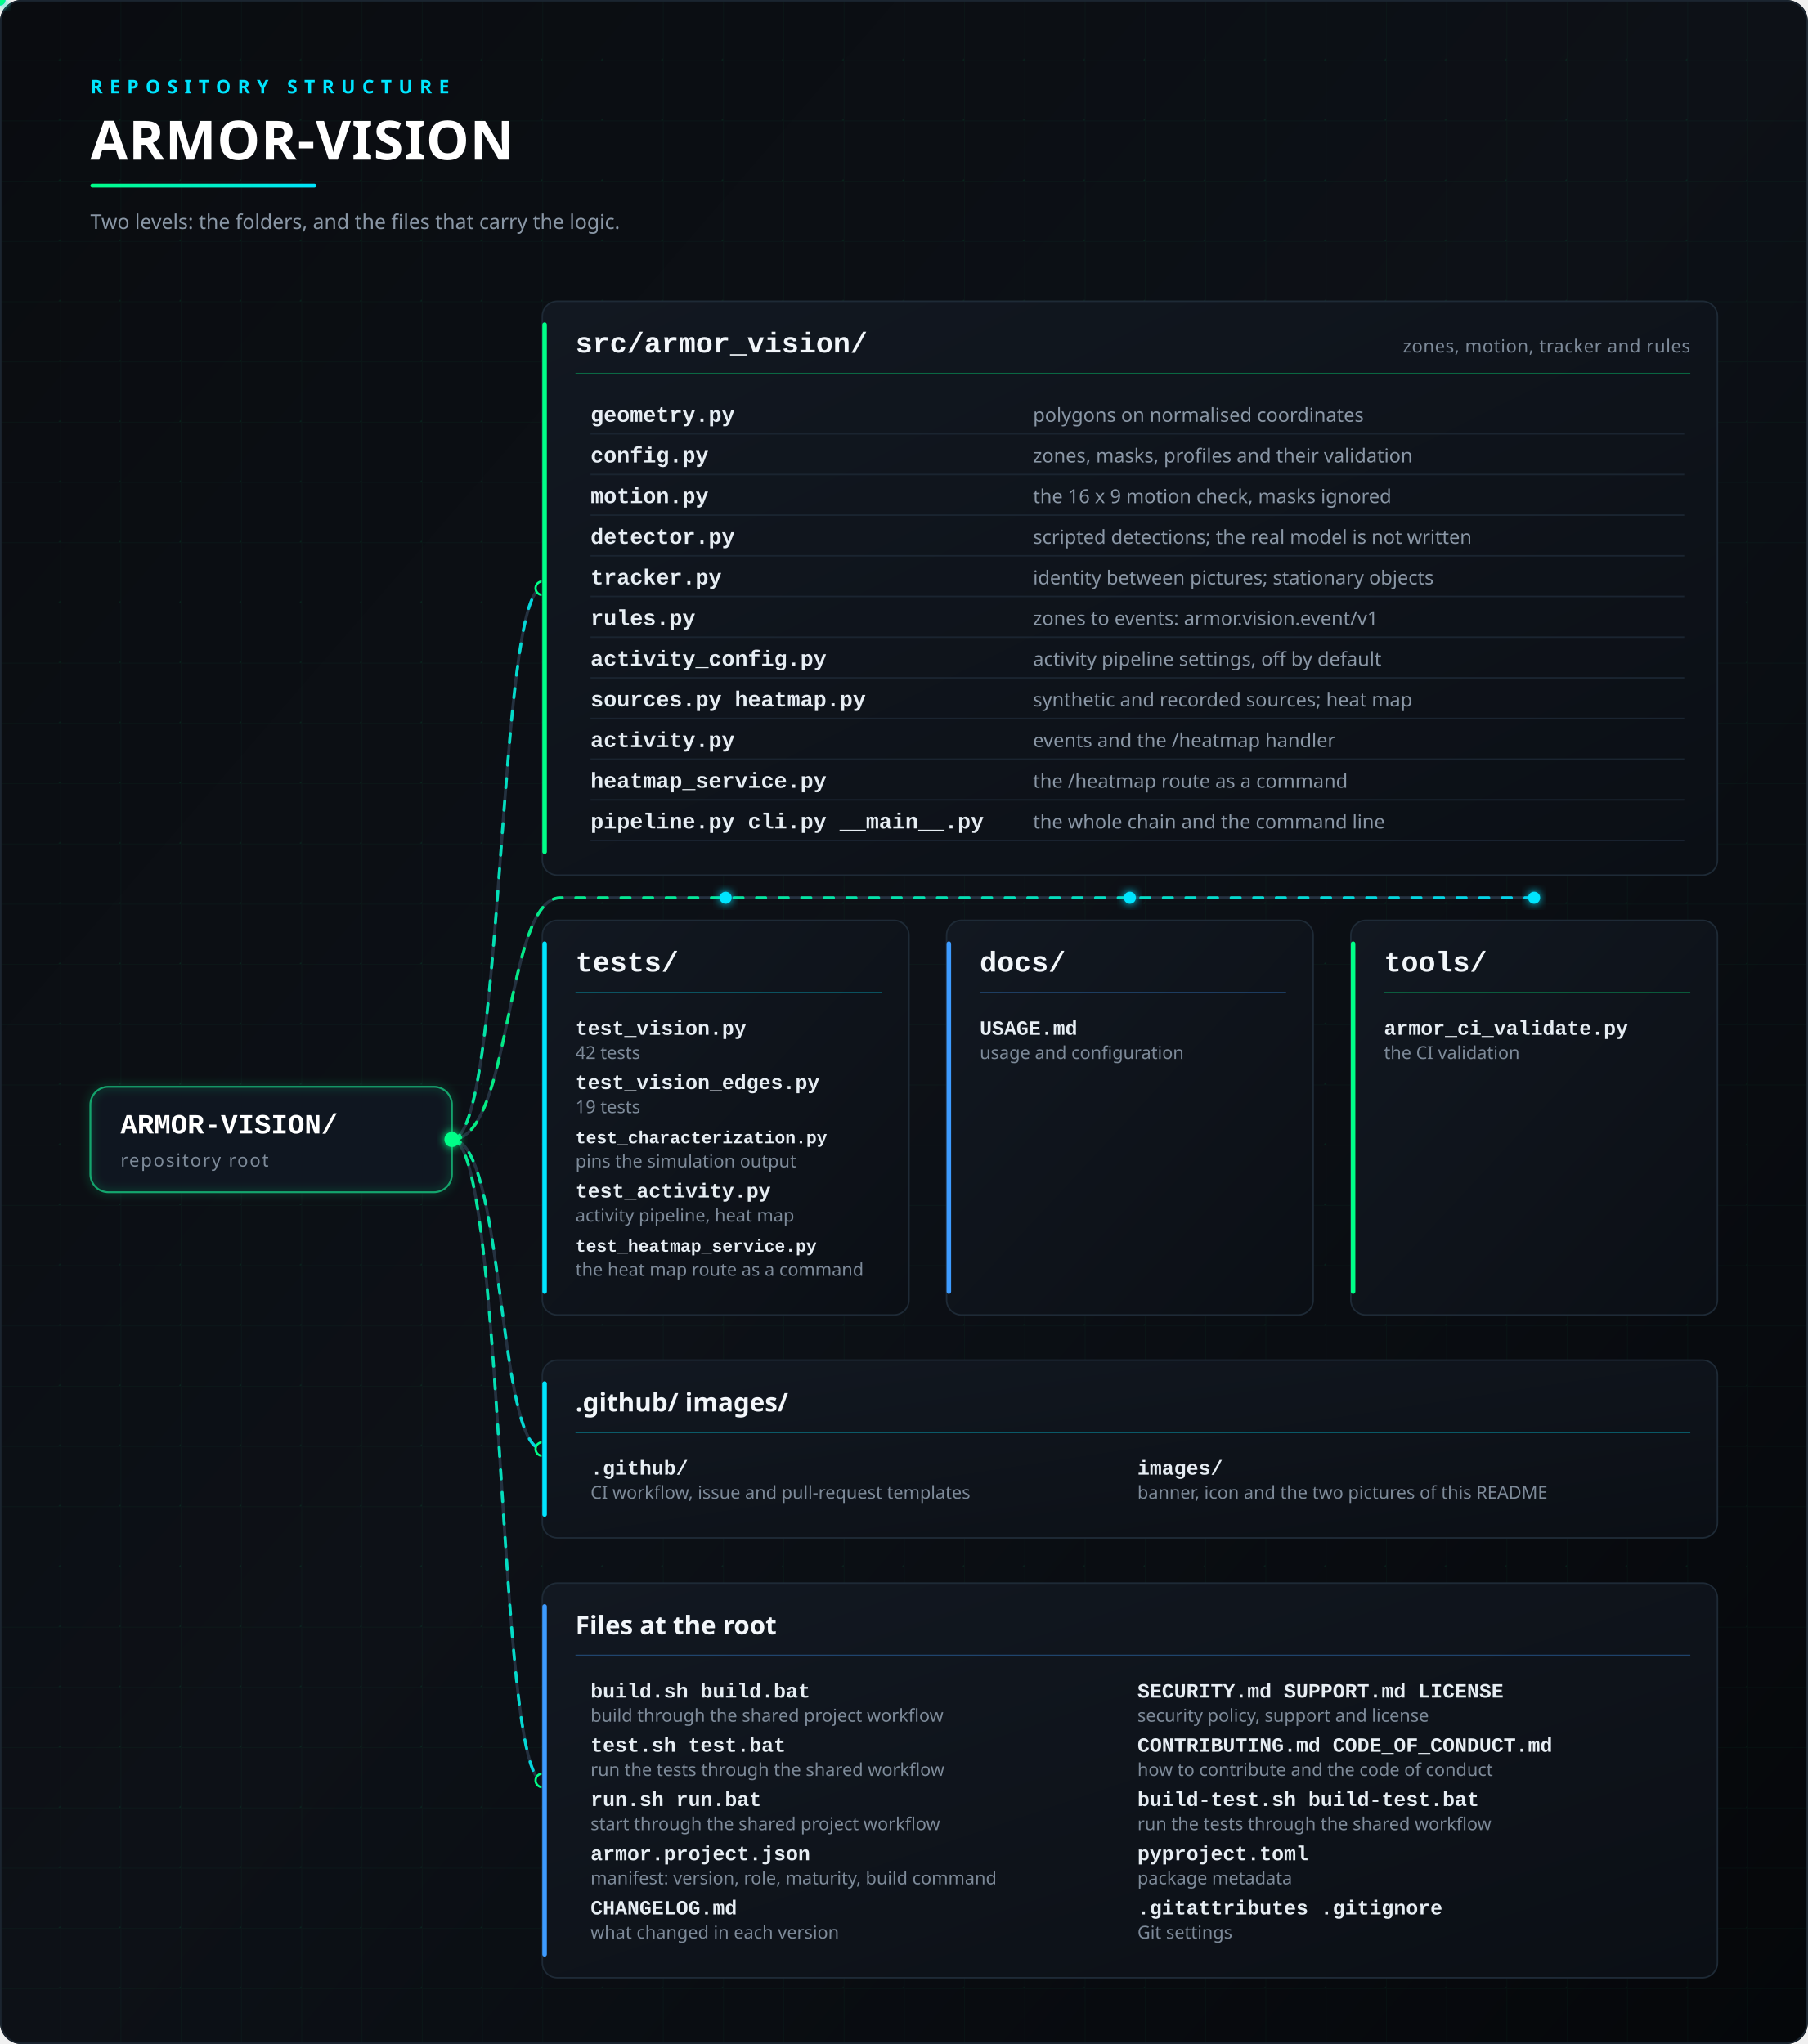
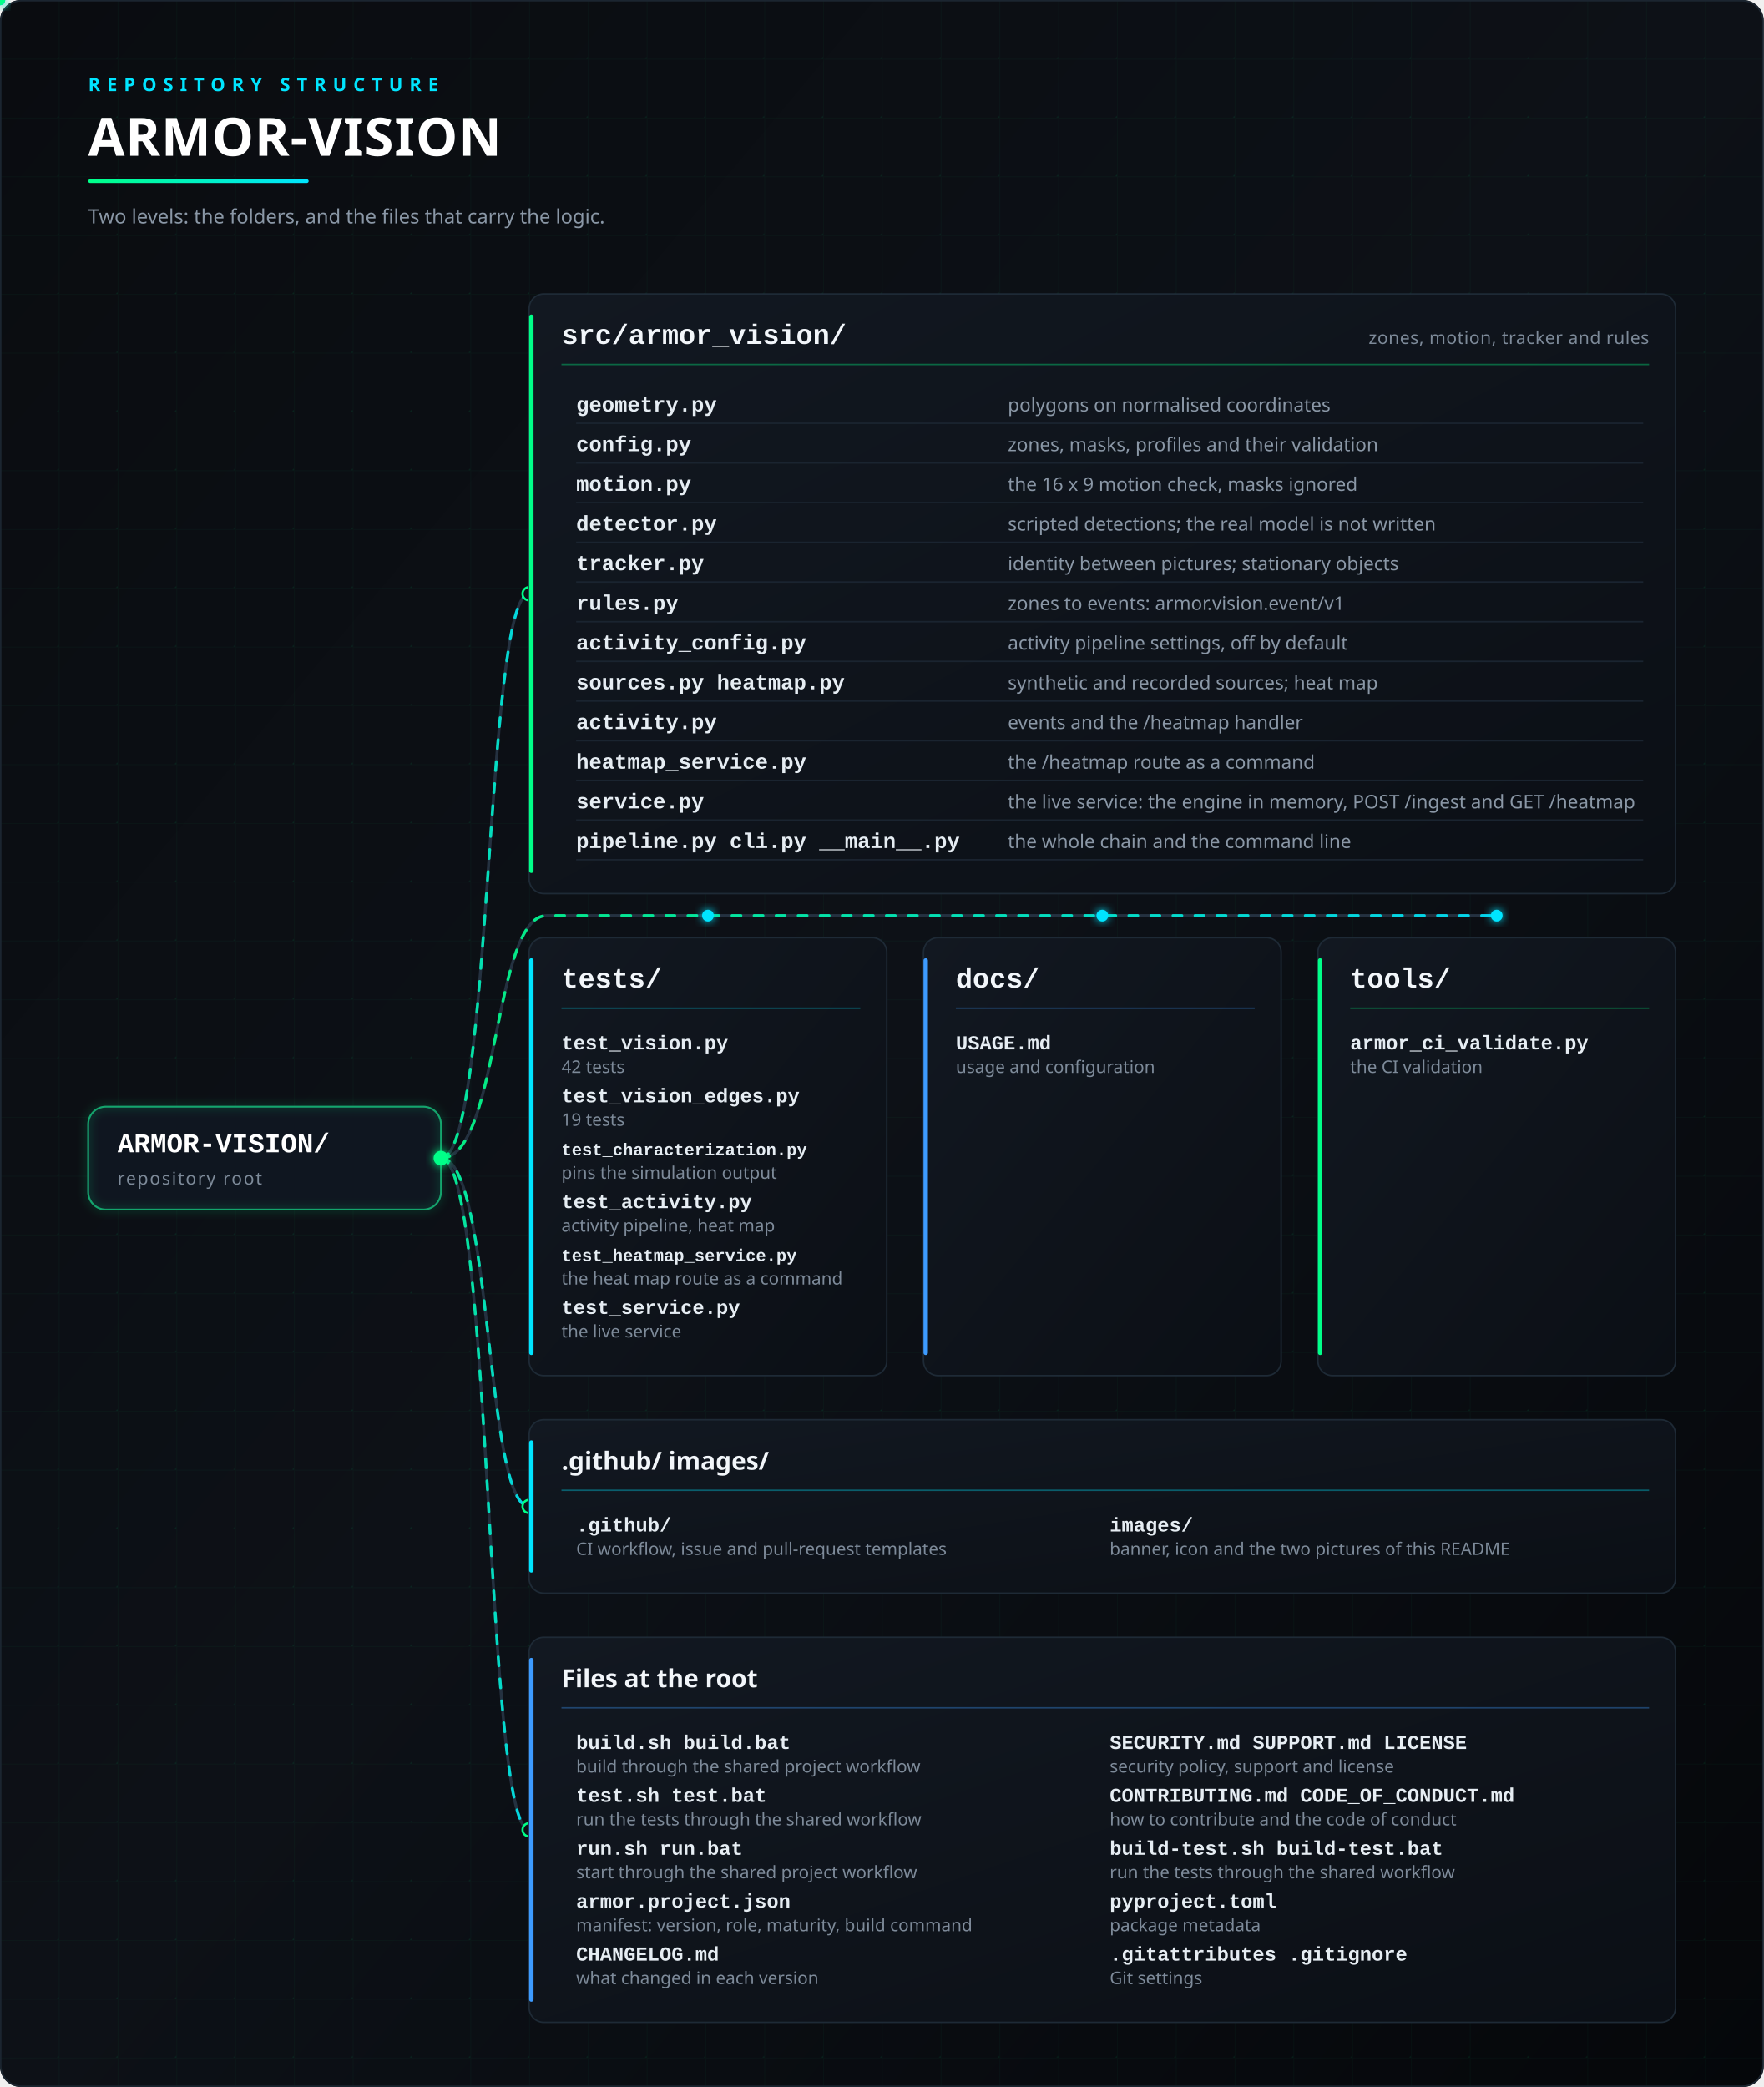
- <svg xmlns="http://www.w3.org/2000/svg" viewBox="0 0 1200 1357" width="100%" role="img" aria-labelledby="t d">
+ <svg xmlns="http://www.w3.org/2000/svg" viewBox="0 0 1200 1420" width="100%" role="img" aria-labelledby="t d">
  <defs>
    <linearGradient id="bg" x1="0" y1="0" x2="1" y2="1">
      <stop offset="0" stop-color="#0A0C10" />
      <stop offset="0.5" stop-color="#0D1117" />
      <stop offset="1" stop-color="#05070A" />
    </linearGradient>
    <linearGradient id="card" x1="0" y1="0" x2="1" y2="1">
      <stop offset="0" stop-color="#121821" />
      <stop offset="1" stop-color="#0B0F15" />
    </linearGradient>
    <linearGradient id="line" x1="0" y1="0" x2="1" y2="0">
      <stop offset="0" stop-color="#00FF88" />
      <stop offset="1" stop-color="#00E5FF" />
    </linearGradient>
    <filter id="glow" x="-50%" y="-50%" width="200%" height="200%">
      <feGaussianBlur stdDeviation="3" result="b" />
      <feMerge>
        <feMergeNode in="b" />
        <feMergeNode in="SourceGraphic" />
      </feMerge>
    </filter>
    <pattern id="grid" width="40" height="40" patternUnits="userSpaceOnUse">
      <path d="M40 0H0V40" fill="none" stroke="#00FF88" stroke-opacity="0.035" />
      <circle cx="40" cy="40" r="1" fill="#00FF88" fill-opacity="0.09" />
    </pattern>
  </defs>
-   <rect width="1200" height="1357" rx="14" fill="url(#bg)" />
-   <rect width="1200" height="1357" rx="14" fill="url(#grid)" />
-   <rect x="0.5" y="0.5" width="1199" height="1356" rx="14" fill="none" stroke="#1B2530" />
+   <rect width="1200" height="1420" rx="14" fill="url(#bg)" />
+   <rect width="1200" height="1420" rx="14" fill="url(#grid)" />
+   <rect x="0.5" y="0.5" width="1199" height="1419" rx="14" fill="none" stroke="#1B2530" />
  <text x="60" y="62" font-family="'Segoe UI','Noto Sans','Noto Sans CJK SC','Microsoft YaHei','Yu Gothic','Helvetica Neue',Helvetica,Arial,sans-serif" font-size="12.5" font-weight="600" fill="#00E5FF" text-anchor="start" letter-spacing="4.5">REPOSITORY STRUCTURE</text>
  <text x="60" y="106" font-family="'Segoe UI','Noto Sans','Noto Sans CJK SC','Microsoft YaHei','Yu Gothic','Helvetica Neue',Helvetica,Arial,sans-serif" font-size="36" font-weight="700" fill="#FFFFFF" text-anchor="start" letter-spacing="0.5">ARMOR-VISION</text>
  <rect x="60" y="122" width="150" height="2.5" rx="1.25" fill="url(#line)">
    <animate attributeName="width" values="40;150;150" keyTimes="0;0.4;1" dur="3s" repeatCount="indefinite" />
  </rect>
  <text x="60" y="152" font-family="'Segoe UI','Noto Sans','Noto Sans CJK SC','Microsoft YaHei','Yu Gothic','Helvetica Neue',Helvetica,Arial,sans-serif" font-size="13.5" font-weight="400" fill="#8A97A6" text-anchor="start">Two levels: the folders, and the files that carry the logic.</text>
-   <path id="c0" d="M300,756.5 C335,756.5 330,390.5 360,390.5" fill="none" stroke="#243140" stroke-width="2" />
-   <path d="M300,756.5 C335,756.5 330,390.5 360,390.5" fill="none" stroke="url(#line)" stroke-width="2" stroke-linecap="round" stroke-dasharray="6 9" opacity="0.9">
-     <animate attributeName="stroke-dashoffset" from="0" to="-30" dur="1.6s" repeatCount="indefinite" />
-   </path>
-   <circle cx="360" cy="390.5" r="4.5" fill="#0D1117" stroke="#00FF88" stroke-width="1.5" />
-   <path id="c1" d="M300,756.5 C340,756.5 335,596 372,596 H1018.33" fill="none" stroke="#243140" stroke-width="2" />
-   <path d="M300,756.5 C340,756.5 335,596 372,596 H1018.33" fill="none" stroke="url(#line)" stroke-width="2" stroke-linecap="round" stroke-dasharray="6 9" opacity="0.9">
-     <animate attributeName="stroke-dashoffset" from="0" to="-30" dur="1.6s" repeatCount="indefinite" />
-   </path>
-   <path d="M481.667,596 V611" stroke="url(#line)" stroke-width="2" fill="none" />
-   <circle cx="481.667" cy="596" r="4" fill="#00E5FF" filter="url(#glow)" />
-   <path d="M750,596 V611" stroke="url(#line)" stroke-width="2" fill="none" />
-   <circle cx="750" cy="596" r="4" fill="#00E5FF" filter="url(#glow)" />
-   <path d="M1018.33,596 V611" stroke="url(#line)" stroke-width="2" fill="none" />
-   <circle cx="1018.33" cy="596" r="4" fill="#00E5FF" filter="url(#glow)" />
-   <path id="c2" d="M300,756.5 C335,756.5 330,962 360,962" fill="none" stroke="#243140" stroke-width="2" />
-   <path d="M300,756.5 C335,756.5 330,962 360,962" fill="none" stroke="url(#line)" stroke-width="2" stroke-linecap="round" stroke-dasharray="6 9" opacity="0.9">
-     <animate attributeName="stroke-dashoffset" from="0" to="-30" dur="1.6s" repeatCount="indefinite" />
-   </path>
-   <circle cx="360" cy="962" r="4.5" fill="#0D1117" stroke="#00FF88" stroke-width="1.5" />
-   <path id="c3" d="M300,756.5 C335,756.5 330,1182 360,1182" fill="none" stroke="#243140" stroke-width="2" />
-   <path d="M300,756.5 C335,756.5 330,1182 360,1182" fill="none" stroke="url(#line)" stroke-width="2" stroke-linecap="round" stroke-dasharray="6 9" opacity="0.9">
-     <animate attributeName="stroke-dashoffset" from="0" to="-30" dur="1.6s" repeatCount="indefinite" />
-   </path>
-   <circle cx="360" cy="1182" r="4.5" fill="#0D1117" stroke="#00FF88" stroke-width="1.5" />
+   <path id="c0" d="M300,788 C335,788 330,404 360,404" fill="none" stroke="#243140" stroke-width="2" />
+   <path d="M300,788 C335,788 330,404 360,404" fill="none" stroke="url(#line)" stroke-width="2" stroke-linecap="round" stroke-dasharray="6 9" opacity="0.9">
+     <animate attributeName="stroke-dashoffset" from="0" to="-30" dur="1.6s" repeatCount="indefinite" />
+   </path>
+   <circle cx="360" cy="404" r="4.5" fill="#0D1117" stroke="#00FF88" stroke-width="1.5" />
+   <path id="c1" d="M300,788 C340,788 335,623 372,623 H1018.33" fill="none" stroke="#243140" stroke-width="2" />
+   <path d="M300,788 C340,788 335,623 372,623 H1018.33" fill="none" stroke="url(#line)" stroke-width="2" stroke-linecap="round" stroke-dasharray="6 9" opacity="0.9">
+     <animate attributeName="stroke-dashoffset" from="0" to="-30" dur="1.6s" repeatCount="indefinite" />
+   </path>
+   <path d="M481.667,623 V638" stroke="url(#line)" stroke-width="2" fill="none" />
+   <circle cx="481.667" cy="623" r="4" fill="#00E5FF" filter="url(#glow)" />
+   <path d="M750,623 V638" stroke="url(#line)" stroke-width="2" fill="none" />
+   <circle cx="750" cy="623" r="4" fill="#00E5FF" filter="url(#glow)" />
+   <path d="M1018.33,623 V638" stroke="url(#line)" stroke-width="2" fill="none" />
+   <circle cx="1018.33" cy="623" r="4" fill="#00E5FF" filter="url(#glow)" />
+   <path id="c2" d="M300,788 C335,788 330,1025 360,1025" fill="none" stroke="#243140" stroke-width="2" />
+   <path d="M300,788 C335,788 330,1025 360,1025" fill="none" stroke="url(#line)" stroke-width="2" stroke-linecap="round" stroke-dasharray="6 9" opacity="0.9">
+     <animate attributeName="stroke-dashoffset" from="0" to="-30" dur="1.6s" repeatCount="indefinite" />
+   </path>
+   <circle cx="360" cy="1025" r="4.5" fill="#0D1117" stroke="#00FF88" stroke-width="1.5" />
+   <path id="c3" d="M300,788 C335,788 330,1245 360,1245" fill="none" stroke="#243140" stroke-width="2" />
+   <path d="M300,788 C335,788 330,1245 360,1245" fill="none" stroke="url(#line)" stroke-width="2" stroke-linecap="round" stroke-dasharray="6 9" opacity="0.9">
+     <animate attributeName="stroke-dashoffset" from="0" to="-30" dur="1.6s" repeatCount="indefinite" />
+   </path>
+   <circle cx="360" cy="1245" r="4.5" fill="#0D1117" stroke="#00FF88" stroke-width="1.5" />
  <circle r="3.5" fill="#00FF88" filter="url(#glow)">
    <animateMotion dur="3.4s" repeatCount="indefinite">
      <mpath href="#c0" />
    </animateMotion>
  </circle>
  <circle r="3.5" fill="#00E5FF" filter="url(#glow)">
    <animateMotion dur="4.2s" repeatCount="indefinite">
      <mpath href="#c1" />
    </animateMotion>
  </circle>
  <circle r="3.5" fill="#3D9BFF" filter="url(#glow)">
    <animateMotion dur="5.0s" repeatCount="indefinite">
      <mpath href="#c2" />
    </animateMotion>
  </circle>
  <circle r="3.5" fill="#00FF88" filter="url(#glow)">
    <animateMotion dur="5.8s" repeatCount="indefinite">
      <mpath href="#c3" />
    </animateMotion>
  </circle>
-   <rect x="60" y="721.5" width="240" height="70" rx="12" fill="#0F1620" stroke="#2A3A4C" stroke-width="1.2" />
-   <rect x="60" y="721.5" width="240" height="70" rx="12" fill="none" stroke="#00FF88" stroke-opacity="0.5" stroke-width="1.2" filter="url(#glow)">
+   <rect x="60" y="753" width="240" height="70" rx="12" fill="#0F1620" stroke="#2A3A4C" stroke-width="1.2" />
+   <rect x="60" y="753" width="240" height="70" rx="12" fill="none" stroke="#00FF88" stroke-opacity="0.5" stroke-width="1.2" filter="url(#glow)">
    <animate attributeName="stroke-opacity" values="0.15;0.6;0.15" dur="3.6s" repeatCount="indefinite" />
  </rect>
-   <text x="80" y="752.5" font-family="'JetBrains Mono','Cascadia Code','SFMono-Regular',Consolas,'Liberation Mono',monospace" font-size="18.5" font-weight="700" fill="#FFFFFF" text-anchor="start">ARMOR-VISION/</text>
-   <text x="80" y="774.5" font-family="'Segoe UI','Noto Sans','Noto Sans CJK SC','Microsoft YaHei','Yu Gothic','Helvetica Neue',Helvetica,Arial,sans-serif" font-size="12" font-weight="400" fill="#7D8A99" text-anchor="start" letter-spacing="1">repository root</text>
-   <circle cx="300" cy="756.5" r="5" fill="#00FF88" filter="url(#glow)" />
-   <rect x="360" y="200" width="780" height="381" rx="10" fill="url(#card)" stroke="#1E2A36" stroke-width="1" />
-   <rect x="360" y="214" width="3" height="353" rx="1.5" fill="#00FF88">
+   <text x="80" y="784" font-family="'JetBrains Mono','Cascadia Code','SFMono-Regular',Consolas,'Liberation Mono',monospace" font-size="18.5" font-weight="700" fill="#FFFFFF" text-anchor="start">ARMOR-VISION/</text>
+   <text x="80" y="806" font-family="'Segoe UI','Noto Sans','Noto Sans CJK SC','Microsoft YaHei','Yu Gothic','Helvetica Neue',Helvetica,Arial,sans-serif" font-size="12" font-weight="400" fill="#7D8A99" text-anchor="start" letter-spacing="1">repository root</text>
+   <circle cx="300" cy="788" r="5" fill="#00FF88" filter="url(#glow)" />
+   <rect x="360" y="200" width="780" height="408" rx="10" fill="url(#card)" stroke="#1E2A36" stroke-width="1" />
+   <rect x="360" y="214" width="3" height="380" rx="1.5" fill="#00FF88">
    <animate attributeName="opacity" values="0.55;1;0.55" dur="4s" begin="0s" repeatCount="indefinite" />
  </rect>
  <text x="382" y="234" font-family="'JetBrains Mono','Cascadia Code','SFMono-Regular',Consolas,'Liberation Mono',monospace" font-size="19" font-weight="700" fill="#F2F6FA" text-anchor="start">src/armor_vision/</text>
  <text x="1122" y="234" font-family="'Segoe UI','Noto Sans','Noto Sans CJK SC','Microsoft YaHei','Yu Gothic','Helvetica Neue',Helvetica,Arial,sans-serif" font-size="12" font-weight="400" fill="#7D8A99" text-anchor="end" letter-spacing="0.3">zones, motion, tracker and rules</text>
  <line x1="382" y1="248" x2="1122" y2="248" stroke="#00FF88" stroke-opacity="0.35" stroke-width="1" />
  <text x="392" y="280" font-family="'JetBrains Mono','Cascadia Code','SFMono-Regular',Consolas,'Liberation Mono',monospace" font-size="14.5" font-weight="600" fill="#E6EDF3" text-anchor="start">geometry.py</text>
  <text x="685.7" y="280" font-family="'Segoe UI','Noto Sans','Noto Sans CJK SC','Microsoft YaHei','Yu Gothic','Helvetica Neue',Helvetica,Arial,sans-serif" font-size="12.8" font-weight="400" fill="#8A97A6" text-anchor="start">polygons on normalised coordinates</text>
  <line x1="392" y1="288" x2="1118" y2="288" stroke="#1A2430" stroke-width="1" />
  <text x="392" y="307" font-family="'JetBrains Mono','Cascadia Code','SFMono-Regular',Consolas,'Liberation Mono',monospace" font-size="14.5" font-weight="600" fill="#E6EDF3" text-anchor="start">config.py</text>
  <text x="685.7" y="307" font-family="'Segoe UI','Noto Sans','Noto Sans CJK SC','Microsoft YaHei','Yu Gothic','Helvetica Neue',Helvetica,Arial,sans-serif" font-size="12.8" font-weight="400" fill="#8A97A6" text-anchor="start">zones, masks, profiles and their validation</text>
  <line x1="392" y1="315" x2="1118" y2="315" stroke="#1A2430" stroke-width="1" />
  <text x="392" y="334" font-family="'JetBrains Mono','Cascadia Code','SFMono-Regular',Consolas,'Liberation Mono',monospace" font-size="14.5" font-weight="600" fill="#E6EDF3" text-anchor="start">motion.py</text>
  <text x="685.7" y="334" font-family="'Segoe UI','Noto Sans','Noto Sans CJK SC','Microsoft YaHei','Yu Gothic','Helvetica Neue',Helvetica,Arial,sans-serif" font-size="12.8" font-weight="400" fill="#8A97A6" text-anchor="start">the 16 x 9 motion check, masks ignored</text>
  <line x1="392" y1="342" x2="1118" y2="342" stroke="#1A2430" stroke-width="1" />
  <text x="392" y="361" font-family="'JetBrains Mono','Cascadia Code','SFMono-Regular',Consolas,'Liberation Mono',monospace" font-size="14.5" font-weight="600" fill="#E6EDF3" text-anchor="start">detector.py</text>
  <text x="685.7" y="361" font-family="'Segoe UI','Noto Sans','Noto Sans CJK SC','Microsoft YaHei','Yu Gothic','Helvetica Neue',Helvetica,Arial,sans-serif" font-size="12.8" font-weight="400" fill="#8A97A6" text-anchor="start">scripted detections; the real model is not written</text>
  <line x1="392" y1="369" x2="1118" y2="369" stroke="#1A2430" stroke-width="1" />
  <text x="392" y="388" font-family="'JetBrains Mono','Cascadia Code','SFMono-Regular',Consolas,'Liberation Mono',monospace" font-size="14.5" font-weight="600" fill="#E6EDF3" text-anchor="start">tracker.py</text>
  <text x="685.7" y="388" font-family="'Segoe UI','Noto Sans','Noto Sans CJK SC','Microsoft YaHei','Yu Gothic','Helvetica Neue',Helvetica,Arial,sans-serif" font-size="12.8" font-weight="400" fill="#8A97A6" text-anchor="start">identity between pictures; stationary objects</text>
  <line x1="392" y1="396" x2="1118" y2="396" stroke="#1A2430" stroke-width="1" />
  <text x="392" y="415" font-family="'JetBrains Mono','Cascadia Code','SFMono-Regular',Consolas,'Liberation Mono',monospace" font-size="14.5" font-weight="600" fill="#E6EDF3" text-anchor="start">rules.py</text>
  <text x="685.7" y="415" font-family="'Segoe UI','Noto Sans','Noto Sans CJK SC','Microsoft YaHei','Yu Gothic','Helvetica Neue',Helvetica,Arial,sans-serif" font-size="12.8" font-weight="400" fill="#8A97A6" text-anchor="start">zones to events: armor.vision.event/v1</text>
  <line x1="392" y1="423" x2="1118" y2="423" stroke="#1A2430" stroke-width="1" />
  <text x="392" y="442" font-family="'JetBrains Mono','Cascadia Code','SFMono-Regular',Consolas,'Liberation Mono',monospace" font-size="14.5" font-weight="600" fill="#E6EDF3" text-anchor="start">activity_config.py</text>
  <text x="685.7" y="442" font-family="'Segoe UI','Noto Sans','Noto Sans CJK SC','Microsoft YaHei','Yu Gothic','Helvetica Neue',Helvetica,Arial,sans-serif" font-size="12.8" font-weight="400" fill="#8A97A6" text-anchor="start">activity pipeline settings, off by default</text>
  <line x1="392" y1="450" x2="1118" y2="450" stroke="#1A2430" stroke-width="1" />
  <text x="392" y="469" font-family="'JetBrains Mono','Cascadia Code','SFMono-Regular',Consolas,'Liberation Mono',monospace" font-size="14.5" font-weight="600" fill="#E6EDF3" text-anchor="start">sources.py heatmap.py</text>
  <text x="685.7" y="469" font-family="'Segoe UI','Noto Sans','Noto Sans CJK SC','Microsoft YaHei','Yu Gothic','Helvetica Neue',Helvetica,Arial,sans-serif" font-size="12.8" font-weight="400" fill="#8A97A6" text-anchor="start">synthetic and recorded sources; heat map</text>
  <line x1="392" y1="477" x2="1118" y2="477" stroke="#1A2430" stroke-width="1" />
  <text x="392" y="496" font-family="'JetBrains Mono','Cascadia Code','SFMono-Regular',Consolas,'Liberation Mono',monospace" font-size="14.5" font-weight="600" fill="#E6EDF3" text-anchor="start">activity.py</text>
  <text x="685.7" y="496" font-family="'Segoe UI','Noto Sans','Noto Sans CJK SC','Microsoft YaHei','Yu Gothic','Helvetica Neue',Helvetica,Arial,sans-serif" font-size="12.8" font-weight="400" fill="#8A97A6" text-anchor="start">events and the /heatmap handler</text>
  <line x1="392" y1="504" x2="1118" y2="504" stroke="#1A2430" stroke-width="1" />
  <text x="392" y="523" font-family="'JetBrains Mono','Cascadia Code','SFMono-Regular',Consolas,'Liberation Mono',monospace" font-size="14.5" font-weight="600" fill="#E6EDF3" text-anchor="start">heatmap_service.py</text>
  <text x="685.7" y="523" font-family="'Segoe UI','Noto Sans','Noto Sans CJK SC','Microsoft YaHei','Yu Gothic','Helvetica Neue',Helvetica,Arial,sans-serif" font-size="12.8" font-weight="400" fill="#8A97A6" text-anchor="start">the /heatmap route as a command</text>
  <line x1="392" y1="531" x2="1118" y2="531" stroke="#1A2430" stroke-width="1" />
-   <text x="392" y="550" font-family="'JetBrains Mono','Cascadia Code','SFMono-Regular',Consolas,'Liberation Mono',monospace" font-size="14.5" font-weight="600" fill="#E6EDF3" text-anchor="start">pipeline.py cli.py __main__.py</text>
-   <text x="685.7" y="550" font-family="'Segoe UI','Noto Sans','Noto Sans CJK SC','Microsoft YaHei','Yu Gothic','Helvetica Neue',Helvetica,Arial,sans-serif" font-size="12.8" font-weight="400" fill="#8A97A6" text-anchor="start">the whole chain and the command line</text>
+   <text x="392" y="550" font-family="'JetBrains Mono','Cascadia Code','SFMono-Regular',Consolas,'Liberation Mono',monospace" font-size="14.5" font-weight="600" fill="#E6EDF3" text-anchor="start">service.py</text>
+   <text x="685.7" y="550" font-family="'Segoe UI','Noto Sans','Noto Sans CJK SC','Microsoft YaHei','Yu Gothic','Helvetica Neue',Helvetica,Arial,sans-serif" font-size="12.8" font-weight="400" fill="#8A97A6" text-anchor="start">the live service: the engine in memory, POST /ingest and GET /heatmap</text>
  <line x1="392" y1="558" x2="1118" y2="558" stroke="#1A2430" stroke-width="1" />
-   <rect x="360" y="611" width="243.333" height="262" rx="10" fill="url(#card)" stroke="#1E2A36" stroke-width="1" />
-   <rect x="360" y="625" width="3" height="234" rx="1.5" fill="#00E5FF">
+   <text x="392" y="577" font-family="'JetBrains Mono','Cascadia Code','SFMono-Regular',Consolas,'Liberation Mono',monospace" font-size="14.5" font-weight="600" fill="#E6EDF3" text-anchor="start">pipeline.py cli.py __main__.py</text>
+   <text x="685.7" y="577" font-family="'Segoe UI','Noto Sans','Noto Sans CJK SC','Microsoft YaHei','Yu Gothic','Helvetica Neue',Helvetica,Arial,sans-serif" font-size="12.8" font-weight="400" fill="#8A97A6" text-anchor="start">the whole chain and the command line</text>
+   <line x1="392" y1="585" x2="1118" y2="585" stroke="#1A2430" stroke-width="1" />
+   <rect x="360" y="638" width="243.333" height="298" rx="10" fill="url(#card)" stroke="#1E2A36" stroke-width="1" />
+   <rect x="360" y="652" width="3" height="270" rx="1.5" fill="#00E5FF">
    <animate attributeName="opacity" values="0.55;1;0.55" dur="4s" begin="0.6s" repeatCount="indefinite" />
  </rect>
-   <text x="382" y="645" font-family="'JetBrains Mono','Cascadia Code','SFMono-Regular',Consolas,'Liberation Mono',monospace" font-size="19" font-weight="700" fill="#F2F6FA" text-anchor="start">tests/</text>
-   <line x1="382" y1="659" x2="585.333" y2="659" stroke="#00E5FF" stroke-opacity="0.35" stroke-width="1" />
-   <text x="382" y="687" font-family="'JetBrains Mono','Cascadia Code','SFMono-Regular',Consolas,'Liberation Mono',monospace" font-size="13.5" font-weight="600" fill="#E6EDF3" text-anchor="start">test_vision.py</text>
-   <text x="382" y="703" font-family="'Segoe UI','Noto Sans','Noto Sans CJK SC','Microsoft YaHei','Yu Gothic','Helvetica Neue',Helvetica,Arial,sans-serif" font-size="11.8" font-weight="400" fill="#7D8A99" text-anchor="start">42 tests</text>
-   <text x="382" y="723" font-family="'JetBrains Mono','Cascadia Code','SFMono-Regular',Consolas,'Liberation Mono',monospace" font-size="13.5" font-weight="600" fill="#E6EDF3" text-anchor="start">test_vision_edges.py</text>
-   <text x="382" y="739" font-family="'Segoe UI','Noto Sans','Noto Sans CJK SC','Microsoft YaHei','Yu Gothic','Helvetica Neue',Helvetica,Arial,sans-serif" font-size="11.8" font-weight="400" fill="#7D8A99" text-anchor="start">19 tests</text>
-   <text x="382" y="759" font-family="'JetBrains Mono','Cascadia Code','SFMono-Regular',Consolas,'Liberation Mono',monospace" font-size="11.6" font-weight="600" fill="#E6EDF3" text-anchor="start">test_characterization.py</text>
-   <text x="382" y="775" font-family="'Segoe UI','Noto Sans','Noto Sans CJK SC','Microsoft YaHei','Yu Gothic','Helvetica Neue',Helvetica,Arial,sans-serif" font-size="11.8" font-weight="400" fill="#7D8A99" text-anchor="start">pins the simulation output</text>
-   <text x="382" y="795" font-family="'JetBrains Mono','Cascadia Code','SFMono-Regular',Consolas,'Liberation Mono',monospace" font-size="13.5" font-weight="600" fill="#E6EDF3" text-anchor="start">test_activity.py</text>
-   <text x="382" y="811" font-family="'Segoe UI','Noto Sans','Noto Sans CJK SC','Microsoft YaHei','Yu Gothic','Helvetica Neue',Helvetica,Arial,sans-serif" font-size="11.8" font-weight="400" fill="#7D8A99" text-anchor="start">activity pipeline, heat map</text>
-   <text x="382" y="831" font-family="'JetBrains Mono','Cascadia Code','SFMono-Regular',Consolas,'Liberation Mono',monospace" font-size="11.6" font-weight="600" fill="#E6EDF3" text-anchor="start">test_heatmap_service.py</text>
-   <text x="382" y="847" font-family="'Segoe UI','Noto Sans','Noto Sans CJK SC','Microsoft YaHei','Yu Gothic','Helvetica Neue',Helvetica,Arial,sans-serif" font-size="11.8" font-weight="400" fill="#7D8A99" text-anchor="start">the heat map route as a command</text>
-   <rect x="628.333" y="611" width="243.333" height="262" rx="10" fill="url(#card)" stroke="#1E2A36" stroke-width="1" />
-   <rect x="628.333" y="625" width="3" height="234" rx="1.5" fill="#3D9BFF">
+   <text x="382" y="672" font-family="'JetBrains Mono','Cascadia Code','SFMono-Regular',Consolas,'Liberation Mono',monospace" font-size="19" font-weight="700" fill="#F2F6FA" text-anchor="start">tests/</text>
+   <line x1="382" y1="686" x2="585.333" y2="686" stroke="#00E5FF" stroke-opacity="0.35" stroke-width="1" />
+   <text x="382" y="714" font-family="'JetBrains Mono','Cascadia Code','SFMono-Regular',Consolas,'Liberation Mono',monospace" font-size="13.5" font-weight="600" fill="#E6EDF3" text-anchor="start">test_vision.py</text>
+   <text x="382" y="730" font-family="'Segoe UI','Noto Sans','Noto Sans CJK SC','Microsoft YaHei','Yu Gothic','Helvetica Neue',Helvetica,Arial,sans-serif" font-size="11.8" font-weight="400" fill="#7D8A99" text-anchor="start">42 tests</text>
+   <text x="382" y="750" font-family="'JetBrains Mono','Cascadia Code','SFMono-Regular',Consolas,'Liberation Mono',monospace" font-size="13.5" font-weight="600" fill="#E6EDF3" text-anchor="start">test_vision_edges.py</text>
+   <text x="382" y="766" font-family="'Segoe UI','Noto Sans','Noto Sans CJK SC','Microsoft YaHei','Yu Gothic','Helvetica Neue',Helvetica,Arial,sans-serif" font-size="11.8" font-weight="400" fill="#7D8A99" text-anchor="start">19 tests</text>
+   <text x="382" y="786" font-family="'JetBrains Mono','Cascadia Code','SFMono-Regular',Consolas,'Liberation Mono',monospace" font-size="11.6" font-weight="600" fill="#E6EDF3" text-anchor="start">test_characterization.py</text>
+   <text x="382" y="802" font-family="'Segoe UI','Noto Sans','Noto Sans CJK SC','Microsoft YaHei','Yu Gothic','Helvetica Neue',Helvetica,Arial,sans-serif" font-size="11.8" font-weight="400" fill="#7D8A99" text-anchor="start">pins the simulation output</text>
+   <text x="382" y="822" font-family="'JetBrains Mono','Cascadia Code','SFMono-Regular',Consolas,'Liberation Mono',monospace" font-size="13.5" font-weight="600" fill="#E6EDF3" text-anchor="start">test_activity.py</text>
+   <text x="382" y="838" font-family="'Segoe UI','Noto Sans','Noto Sans CJK SC','Microsoft YaHei','Yu Gothic','Helvetica Neue',Helvetica,Arial,sans-serif" font-size="11.8" font-weight="400" fill="#7D8A99" text-anchor="start">activity pipeline, heat map</text>
+   <text x="382" y="858" font-family="'JetBrains Mono','Cascadia Code','SFMono-Regular',Consolas,'Liberation Mono',monospace" font-size="11.6" font-weight="600" fill="#E6EDF3" text-anchor="start">test_heatmap_service.py</text>
+   <text x="382" y="874" font-family="'Segoe UI','Noto Sans','Noto Sans CJK SC','Microsoft YaHei','Yu Gothic','Helvetica Neue',Helvetica,Arial,sans-serif" font-size="11.8" font-weight="400" fill="#7D8A99" text-anchor="start">the heat map route as a command</text>
+   <text x="382" y="894" font-family="'JetBrains Mono','Cascadia Code','SFMono-Regular',Consolas,'Liberation Mono',monospace" font-size="13.5" font-weight="600" fill="#E6EDF3" text-anchor="start">test_service.py</text>
+   <text x="382" y="910" font-family="'Segoe UI','Noto Sans','Noto Sans CJK SC','Microsoft YaHei','Yu Gothic','Helvetica Neue',Helvetica,Arial,sans-serif" font-size="11.8" font-weight="400" fill="#7D8A99" text-anchor="start">the live service</text>
+   <rect x="628.333" y="638" width="243.333" height="298" rx="10" fill="url(#card)" stroke="#1E2A36" stroke-width="1" />
+   <rect x="628.333" y="652" width="3" height="270" rx="1.5" fill="#3D9BFF">
    <animate attributeName="opacity" values="0.55;1;0.55" dur="4s" begin="1.2s" repeatCount="indefinite" />
  </rect>
-   <text x="650.333" y="645" font-family="'JetBrains Mono','Cascadia Code','SFMono-Regular',Consolas,'Liberation Mono',monospace" font-size="19" font-weight="700" fill="#F2F6FA" text-anchor="start">docs/</text>
-   <line x1="650.333" y1="659" x2="853.667" y2="659" stroke="#3D9BFF" stroke-opacity="0.35" stroke-width="1" />
-   <text x="650.333" y="687" font-family="'JetBrains Mono','Cascadia Code','SFMono-Regular',Consolas,'Liberation Mono',monospace" font-size="13.5" font-weight="600" fill="#E6EDF3" text-anchor="start">USAGE.md</text>
-   <text x="650.333" y="703" font-family="'Segoe UI','Noto Sans','Noto Sans CJK SC','Microsoft YaHei','Yu Gothic','Helvetica Neue',Helvetica,Arial,sans-serif" font-size="11.8" font-weight="400" fill="#7D8A99" text-anchor="start">usage and configuration</text>
-   <rect x="896.667" y="611" width="243.333" height="262" rx="10" fill="url(#card)" stroke="#1E2A36" stroke-width="1" />
-   <rect x="896.667" y="625" width="3" height="234" rx="1.5" fill="#00FF88">
+   <text x="650.333" y="672" font-family="'JetBrains Mono','Cascadia Code','SFMono-Regular',Consolas,'Liberation Mono',monospace" font-size="19" font-weight="700" fill="#F2F6FA" text-anchor="start">docs/</text>
+   <line x1="650.333" y1="686" x2="853.667" y2="686" stroke="#3D9BFF" stroke-opacity="0.35" stroke-width="1" />
+   <text x="650.333" y="714" font-family="'JetBrains Mono','Cascadia Code','SFMono-Regular',Consolas,'Liberation Mono',monospace" font-size="13.5" font-weight="600" fill="#E6EDF3" text-anchor="start">USAGE.md</text>
+   <text x="650.333" y="730" font-family="'Segoe UI','Noto Sans','Noto Sans CJK SC','Microsoft YaHei','Yu Gothic','Helvetica Neue',Helvetica,Arial,sans-serif" font-size="11.8" font-weight="400" fill="#7D8A99" text-anchor="start">usage and configuration</text>
+   <rect x="896.667" y="638" width="243.333" height="298" rx="10" fill="url(#card)" stroke="#1E2A36" stroke-width="1" />
+   <rect x="896.667" y="652" width="3" height="270" rx="1.5" fill="#00FF88">
    <animate attributeName="opacity" values="0.55;1;0.55" dur="4s" begin="1.8s" repeatCount="indefinite" />
  </rect>
-   <text x="918.667" y="645" font-family="'JetBrains Mono','Cascadia Code','SFMono-Regular',Consolas,'Liberation Mono',monospace" font-size="19" font-weight="700" fill="#F2F6FA" text-anchor="start">tools/</text>
-   <line x1="918.667" y1="659" x2="1122" y2="659" stroke="#00FF88" stroke-opacity="0.35" stroke-width="1" />
-   <text x="918.667" y="687" font-family="'JetBrains Mono','Cascadia Code','SFMono-Regular',Consolas,'Liberation Mono',monospace" font-size="13.5" font-weight="600" fill="#E6EDF3" text-anchor="start">armor_ci_validate.py</text>
-   <text x="918.667" y="703" font-family="'Segoe UI','Noto Sans','Noto Sans CJK SC','Microsoft YaHei','Yu Gothic','Helvetica Neue',Helvetica,Arial,sans-serif" font-size="11.8" font-weight="400" fill="#7D8A99" text-anchor="start">the CI validation</text>
-   <rect x="360" y="903" width="780" height="118" rx="10" fill="url(#card)" stroke="#1E2A36" stroke-width="1" />
-   <rect x="360" y="917" width="3" height="90" rx="1.5" fill="#00E5FF">
+   <text x="918.667" y="672" font-family="'JetBrains Mono','Cascadia Code','SFMono-Regular',Consolas,'Liberation Mono',monospace" font-size="19" font-weight="700" fill="#F2F6FA" text-anchor="start">tools/</text>
+   <line x1="918.667" y1="686" x2="1122" y2="686" stroke="#00FF88" stroke-opacity="0.35" stroke-width="1" />
+   <text x="918.667" y="714" font-family="'JetBrains Mono','Cascadia Code','SFMono-Regular',Consolas,'Liberation Mono',monospace" font-size="13.5" font-weight="600" fill="#E6EDF3" text-anchor="start">armor_ci_validate.py</text>
+   <text x="918.667" y="730" font-family="'Segoe UI','Noto Sans','Noto Sans CJK SC','Microsoft YaHei','Yu Gothic','Helvetica Neue',Helvetica,Arial,sans-serif" font-size="11.8" font-weight="400" fill="#7D8A99" text-anchor="start">the CI validation</text>
+   <rect x="360" y="966" width="780" height="118" rx="10" fill="url(#card)" stroke="#1E2A36" stroke-width="1" />
+   <rect x="360" y="980" width="3" height="90" rx="1.5" fill="#00E5FF">
    <animate attributeName="opacity" values="0.55;1;0.55" dur="4s" begin="2.4s" repeatCount="indefinite" />
  </rect>
-   <text x="382" y="937" font-family="'Segoe UI','Noto Sans','Noto Sans CJK SC','Microsoft YaHei','Yu Gothic','Helvetica Neue',Helvetica,Arial,sans-serif" font-size="17" font-weight="700" fill="#F2F6FA" text-anchor="start">.github/ images/</text>
-   <line x1="382" y1="951" x2="1122" y2="951" stroke="#00E5FF" stroke-opacity="0.35" stroke-width="1" />
-   <text x="392" y="979" font-family="'JetBrains Mono','Cascadia Code','SFMono-Regular',Consolas,'Liberation Mono',monospace" font-size="13.5" font-weight="600" fill="#E6EDF3" text-anchor="start">.github/</text>
-   <text x="392" y="995" font-family="'Segoe UI','Noto Sans','Noto Sans CJK SC','Microsoft YaHei','Yu Gothic','Helvetica Neue',Helvetica,Arial,sans-serif" font-size="11.8" font-weight="400" fill="#7D8A99" text-anchor="start">CI workflow, issue and pull-request templates</text>
-   <text x="755" y="979" font-family="'JetBrains Mono','Cascadia Code','SFMono-Regular',Consolas,'Liberation Mono',monospace" font-size="13.5" font-weight="600" fill="#E6EDF3" text-anchor="start">images/</text>
-   <text x="755" y="995" font-family="'Segoe UI','Noto Sans','Noto Sans CJK SC','Microsoft YaHei','Yu Gothic','Helvetica Neue',Helvetica,Arial,sans-serif" font-size="11.8" font-weight="400" fill="#7D8A99" text-anchor="start">banner, icon and the two pictures of this README</text>
-   <rect x="360" y="1051" width="780" height="262" rx="10" fill="url(#card)" stroke="#1E2A36" stroke-width="1" />
-   <rect x="360" y="1065" width="3" height="234" rx="1.5" fill="#3D9BFF">
+   <text x="382" y="1000" font-family="'Segoe UI','Noto Sans','Noto Sans CJK SC','Microsoft YaHei','Yu Gothic','Helvetica Neue',Helvetica,Arial,sans-serif" font-size="17" font-weight="700" fill="#F2F6FA" text-anchor="start">.github/ images/</text>
+   <line x1="382" y1="1014" x2="1122" y2="1014" stroke="#00E5FF" stroke-opacity="0.35" stroke-width="1" />
+   <text x="392" y="1042" font-family="'JetBrains Mono','Cascadia Code','SFMono-Regular',Consolas,'Liberation Mono',monospace" font-size="13.5" font-weight="600" fill="#E6EDF3" text-anchor="start">.github/</text>
+   <text x="392" y="1058" font-family="'Segoe UI','Noto Sans','Noto Sans CJK SC','Microsoft YaHei','Yu Gothic','Helvetica Neue',Helvetica,Arial,sans-serif" font-size="11.8" font-weight="400" fill="#7D8A99" text-anchor="start">CI workflow, issue and pull-request templates</text>
+   <text x="755" y="1042" font-family="'JetBrains Mono','Cascadia Code','SFMono-Regular',Consolas,'Liberation Mono',monospace" font-size="13.5" font-weight="600" fill="#E6EDF3" text-anchor="start">images/</text>
+   <text x="755" y="1058" font-family="'Segoe UI','Noto Sans','Noto Sans CJK SC','Microsoft YaHei','Yu Gothic','Helvetica Neue',Helvetica,Arial,sans-serif" font-size="11.8" font-weight="400" fill="#7D8A99" text-anchor="start">banner, icon and the two pictures of this README</text>
+   <rect x="360" y="1114" width="780" height="262" rx="10" fill="url(#card)" stroke="#1E2A36" stroke-width="1" />
+   <rect x="360" y="1128" width="3" height="234" rx="1.5" fill="#3D9BFF">
    <animate attributeName="opacity" values="0.55;1;0.55" dur="4s" begin="3s" repeatCount="indefinite" />
  </rect>
-   <text x="382" y="1085" font-family="'Segoe UI','Noto Sans','Noto Sans CJK SC','Microsoft YaHei','Yu Gothic','Helvetica Neue',Helvetica,Arial,sans-serif" font-size="17" font-weight="700" fill="#F2F6FA" text-anchor="start">Files at the root</text>
-   <line x1="382" y1="1099" x2="1122" y2="1099" stroke="#3D9BFF" stroke-opacity="0.35" stroke-width="1" />
-   <text x="392" y="1127" font-family="'JetBrains Mono','Cascadia Code','SFMono-Regular',Consolas,'Liberation Mono',monospace" font-size="13.5" font-weight="600" fill="#E6EDF3" text-anchor="start">build.sh  build.bat</text>
-   <text x="392" y="1143" font-family="'Segoe UI','Noto Sans','Noto Sans CJK SC','Microsoft YaHei','Yu Gothic','Helvetica Neue',Helvetica,Arial,sans-serif" font-size="11.8" font-weight="400" fill="#7D8A99" text-anchor="start">build through the shared project workflow</text>
-   <text x="392" y="1163" font-family="'JetBrains Mono','Cascadia Code','SFMono-Regular',Consolas,'Liberation Mono',monospace" font-size="13.5" font-weight="600" fill="#E6EDF3" text-anchor="start">test.sh  test.bat</text>
-   <text x="392" y="1179" font-family="'Segoe UI','Noto Sans','Noto Sans CJK SC','Microsoft YaHei','Yu Gothic','Helvetica Neue',Helvetica,Arial,sans-serif" font-size="11.8" font-weight="400" fill="#7D8A99" text-anchor="start">run the tests through the shared workflow</text>
-   <text x="392" y="1199" font-family="'JetBrains Mono','Cascadia Code','SFMono-Regular',Consolas,'Liberation Mono',monospace" font-size="13.5" font-weight="600" fill="#E6EDF3" text-anchor="start">run.sh  run.bat</text>
-   <text x="392" y="1215" font-family="'Segoe UI','Noto Sans','Noto Sans CJK SC','Microsoft YaHei','Yu Gothic','Helvetica Neue',Helvetica,Arial,sans-serif" font-size="11.8" font-weight="400" fill="#7D8A99" text-anchor="start">start through the shared project workflow</text>
-   <text x="392" y="1235" font-family="'JetBrains Mono','Cascadia Code','SFMono-Regular',Consolas,'Liberation Mono',monospace" font-size="13.5" font-weight="600" fill="#E6EDF3" text-anchor="start">armor.project.json</text>
-   <text x="392" y="1251" font-family="'Segoe UI','Noto Sans','Noto Sans CJK SC','Microsoft YaHei','Yu Gothic','Helvetica Neue',Helvetica,Arial,sans-serif" font-size="11.8" font-weight="400" fill="#7D8A99" text-anchor="start">manifest: version, role, maturity, build command</text>
-   <text x="392" y="1271" font-family="'JetBrains Mono','Cascadia Code','SFMono-Regular',Consolas,'Liberation Mono',monospace" font-size="13.5" font-weight="600" fill="#E6EDF3" text-anchor="start">CHANGELOG.md</text>
-   <text x="392" y="1287" font-family="'Segoe UI','Noto Sans','Noto Sans CJK SC','Microsoft YaHei','Yu Gothic','Helvetica Neue',Helvetica,Arial,sans-serif" font-size="11.8" font-weight="400" fill="#7D8A99" text-anchor="start">what changed in each version</text>
-   <text x="755" y="1127" font-family="'JetBrains Mono','Cascadia Code','SFMono-Regular',Consolas,'Liberation Mono',monospace" font-size="13.5" font-weight="600" fill="#E6EDF3" text-anchor="start">SECURITY.md  SUPPORT.md  LICENSE</text>
-   <text x="755" y="1143" font-family="'Segoe UI','Noto Sans','Noto Sans CJK SC','Microsoft YaHei','Yu Gothic','Helvetica Neue',Helvetica,Arial,sans-serif" font-size="11.8" font-weight="400" fill="#7D8A99" text-anchor="start">security policy, support and license</text>
-   <text x="755" y="1163" font-family="'JetBrains Mono','Cascadia Code','SFMono-Regular',Consolas,'Liberation Mono',monospace" font-size="13.5" font-weight="600" fill="#E6EDF3" text-anchor="start">CONTRIBUTING.md  CODE_OF_CONDUCT.md</text>
-   <text x="755" y="1179" font-family="'Segoe UI','Noto Sans','Noto Sans CJK SC','Microsoft YaHei','Yu Gothic','Helvetica Neue',Helvetica,Arial,sans-serif" font-size="11.8" font-weight="400" fill="#7D8A99" text-anchor="start">how to contribute and the code of conduct</text>
-   <text x="755" y="1199" font-family="'JetBrains Mono','Cascadia Code','SFMono-Regular',Consolas,'Liberation Mono',monospace" font-size="13.5" font-weight="600" fill="#E6EDF3" text-anchor="start">build-test.sh  build-test.bat</text>
-   <text x="755" y="1215" font-family="'Segoe UI','Noto Sans','Noto Sans CJK SC','Microsoft YaHei','Yu Gothic','Helvetica Neue',Helvetica,Arial,sans-serif" font-size="11.8" font-weight="400" fill="#7D8A99" text-anchor="start">run the tests through the shared workflow</text>
-   <text x="755" y="1235" font-family="'JetBrains Mono','Cascadia Code','SFMono-Regular',Consolas,'Liberation Mono',monospace" font-size="13.5" font-weight="600" fill="#E6EDF3" text-anchor="start">pyproject.toml</text>
-   <text x="755" y="1251" font-family="'Segoe UI','Noto Sans','Noto Sans CJK SC','Microsoft YaHei','Yu Gothic','Helvetica Neue',Helvetica,Arial,sans-serif" font-size="11.8" font-weight="400" fill="#7D8A99" text-anchor="start">package metadata</text>
-   <text x="755" y="1271" font-family="'JetBrains Mono','Cascadia Code','SFMono-Regular',Consolas,'Liberation Mono',monospace" font-size="13.5" font-weight="600" fill="#E6EDF3" text-anchor="start">.gitattributes  .gitignore</text>
-   <text x="755" y="1287" font-family="'Segoe UI','Noto Sans','Noto Sans CJK SC','Microsoft YaHei','Yu Gothic','Helvetica Neue',Helvetica,Arial,sans-serif" font-size="11.8" font-weight="400" fill="#7D8A99" text-anchor="start">Git settings</text>
+   <text x="382" y="1148" font-family="'Segoe UI','Noto Sans','Noto Sans CJK SC','Microsoft YaHei','Yu Gothic','Helvetica Neue',Helvetica,Arial,sans-serif" font-size="17" font-weight="700" fill="#F2F6FA" text-anchor="start">Files at the root</text>
+   <line x1="382" y1="1162" x2="1122" y2="1162" stroke="#3D9BFF" stroke-opacity="0.35" stroke-width="1" />
+   <text x="392" y="1190" font-family="'JetBrains Mono','Cascadia Code','SFMono-Regular',Consolas,'Liberation Mono',monospace" font-size="13.5" font-weight="600" fill="#E6EDF3" text-anchor="start">build.sh  build.bat</text>
+   <text x="392" y="1206" font-family="'Segoe UI','Noto Sans','Noto Sans CJK SC','Microsoft YaHei','Yu Gothic','Helvetica Neue',Helvetica,Arial,sans-serif" font-size="11.8" font-weight="400" fill="#7D8A99" text-anchor="start">build through the shared project workflow</text>
+   <text x="392" y="1226" font-family="'JetBrains Mono','Cascadia Code','SFMono-Regular',Consolas,'Liberation Mono',monospace" font-size="13.5" font-weight="600" fill="#E6EDF3" text-anchor="start">test.sh  test.bat</text>
+   <text x="392" y="1242" font-family="'Segoe UI','Noto Sans','Noto Sans CJK SC','Microsoft YaHei','Yu Gothic','Helvetica Neue',Helvetica,Arial,sans-serif" font-size="11.8" font-weight="400" fill="#7D8A99" text-anchor="start">run the tests through the shared workflow</text>
+   <text x="392" y="1262" font-family="'JetBrains Mono','Cascadia Code','SFMono-Regular',Consolas,'Liberation Mono',monospace" font-size="13.5" font-weight="600" fill="#E6EDF3" text-anchor="start">run.sh  run.bat</text>
+   <text x="392" y="1278" font-family="'Segoe UI','Noto Sans','Noto Sans CJK SC','Microsoft YaHei','Yu Gothic','Helvetica Neue',Helvetica,Arial,sans-serif" font-size="11.8" font-weight="400" fill="#7D8A99" text-anchor="start">start through the shared project workflow</text>
+   <text x="392" y="1298" font-family="'JetBrains Mono','Cascadia Code','SFMono-Regular',Consolas,'Liberation Mono',monospace" font-size="13.5" font-weight="600" fill="#E6EDF3" text-anchor="start">armor.project.json</text>
+   <text x="392" y="1314" font-family="'Segoe UI','Noto Sans','Noto Sans CJK SC','Microsoft YaHei','Yu Gothic','Helvetica Neue',Helvetica,Arial,sans-serif" font-size="11.8" font-weight="400" fill="#7D8A99" text-anchor="start">manifest: version, role, maturity, build command</text>
+   <text x="392" y="1334" font-family="'JetBrains Mono','Cascadia Code','SFMono-Regular',Consolas,'Liberation Mono',monospace" font-size="13.5" font-weight="600" fill="#E6EDF3" text-anchor="start">CHANGELOG.md</text>
+   <text x="392" y="1350" font-family="'Segoe UI','Noto Sans','Noto Sans CJK SC','Microsoft YaHei','Yu Gothic','Helvetica Neue',Helvetica,Arial,sans-serif" font-size="11.8" font-weight="400" fill="#7D8A99" text-anchor="start">what changed in each version</text>
+   <text x="755" y="1190" font-family="'JetBrains Mono','Cascadia Code','SFMono-Regular',Consolas,'Liberation Mono',monospace" font-size="13.5" font-weight="600" fill="#E6EDF3" text-anchor="start">SECURITY.md  SUPPORT.md  LICENSE</text>
+   <text x="755" y="1206" font-family="'Segoe UI','Noto Sans','Noto Sans CJK SC','Microsoft YaHei','Yu Gothic','Helvetica Neue',Helvetica,Arial,sans-serif" font-size="11.8" font-weight="400" fill="#7D8A99" text-anchor="start">security policy, support and license</text>
+   <text x="755" y="1226" font-family="'JetBrains Mono','Cascadia Code','SFMono-Regular',Consolas,'Liberation Mono',monospace" font-size="13.5" font-weight="600" fill="#E6EDF3" text-anchor="start">CONTRIBUTING.md  CODE_OF_CONDUCT.md</text>
+   <text x="755" y="1242" font-family="'Segoe UI','Noto Sans','Noto Sans CJK SC','Microsoft YaHei','Yu Gothic','Helvetica Neue',Helvetica,Arial,sans-serif" font-size="11.8" font-weight="400" fill="#7D8A99" text-anchor="start">how to contribute and the code of conduct</text>
+   <text x="755" y="1262" font-family="'JetBrains Mono','Cascadia Code','SFMono-Regular',Consolas,'Liberation Mono',monospace" font-size="13.5" font-weight="600" fill="#E6EDF3" text-anchor="start">build-test.sh  build-test.bat</text>
+   <text x="755" y="1278" font-family="'Segoe UI','Noto Sans','Noto Sans CJK SC','Microsoft YaHei','Yu Gothic','Helvetica Neue',Helvetica,Arial,sans-serif" font-size="11.8" font-weight="400" fill="#7D8A99" text-anchor="start">run the tests through the shared workflow</text>
+   <text x="755" y="1298" font-family="'JetBrains Mono','Cascadia Code','SFMono-Regular',Consolas,'Liberation Mono',monospace" font-size="13.5" font-weight="600" fill="#E6EDF3" text-anchor="start">pyproject.toml</text>
+   <text x="755" y="1314" font-family="'Segoe UI','Noto Sans','Noto Sans CJK SC','Microsoft YaHei','Yu Gothic','Helvetica Neue',Helvetica,Arial,sans-serif" font-size="11.8" font-weight="400" fill="#7D8A99" text-anchor="start">package metadata</text>
+   <text x="755" y="1334" font-family="'JetBrains Mono','Cascadia Code','SFMono-Regular',Consolas,'Liberation Mono',monospace" font-size="13.5" font-weight="600" fill="#E6EDF3" text-anchor="start">.gitattributes  .gitignore</text>
+   <text x="755" y="1350" font-family="'Segoe UI','Noto Sans','Noto Sans CJK SC','Microsoft YaHei','Yu Gothic','Helvetica Neue',Helvetica,Arial,sans-serif" font-size="11.8" font-weight="400" fill="#7D8A99" text-anchor="start">Git settings</text>
</svg>
